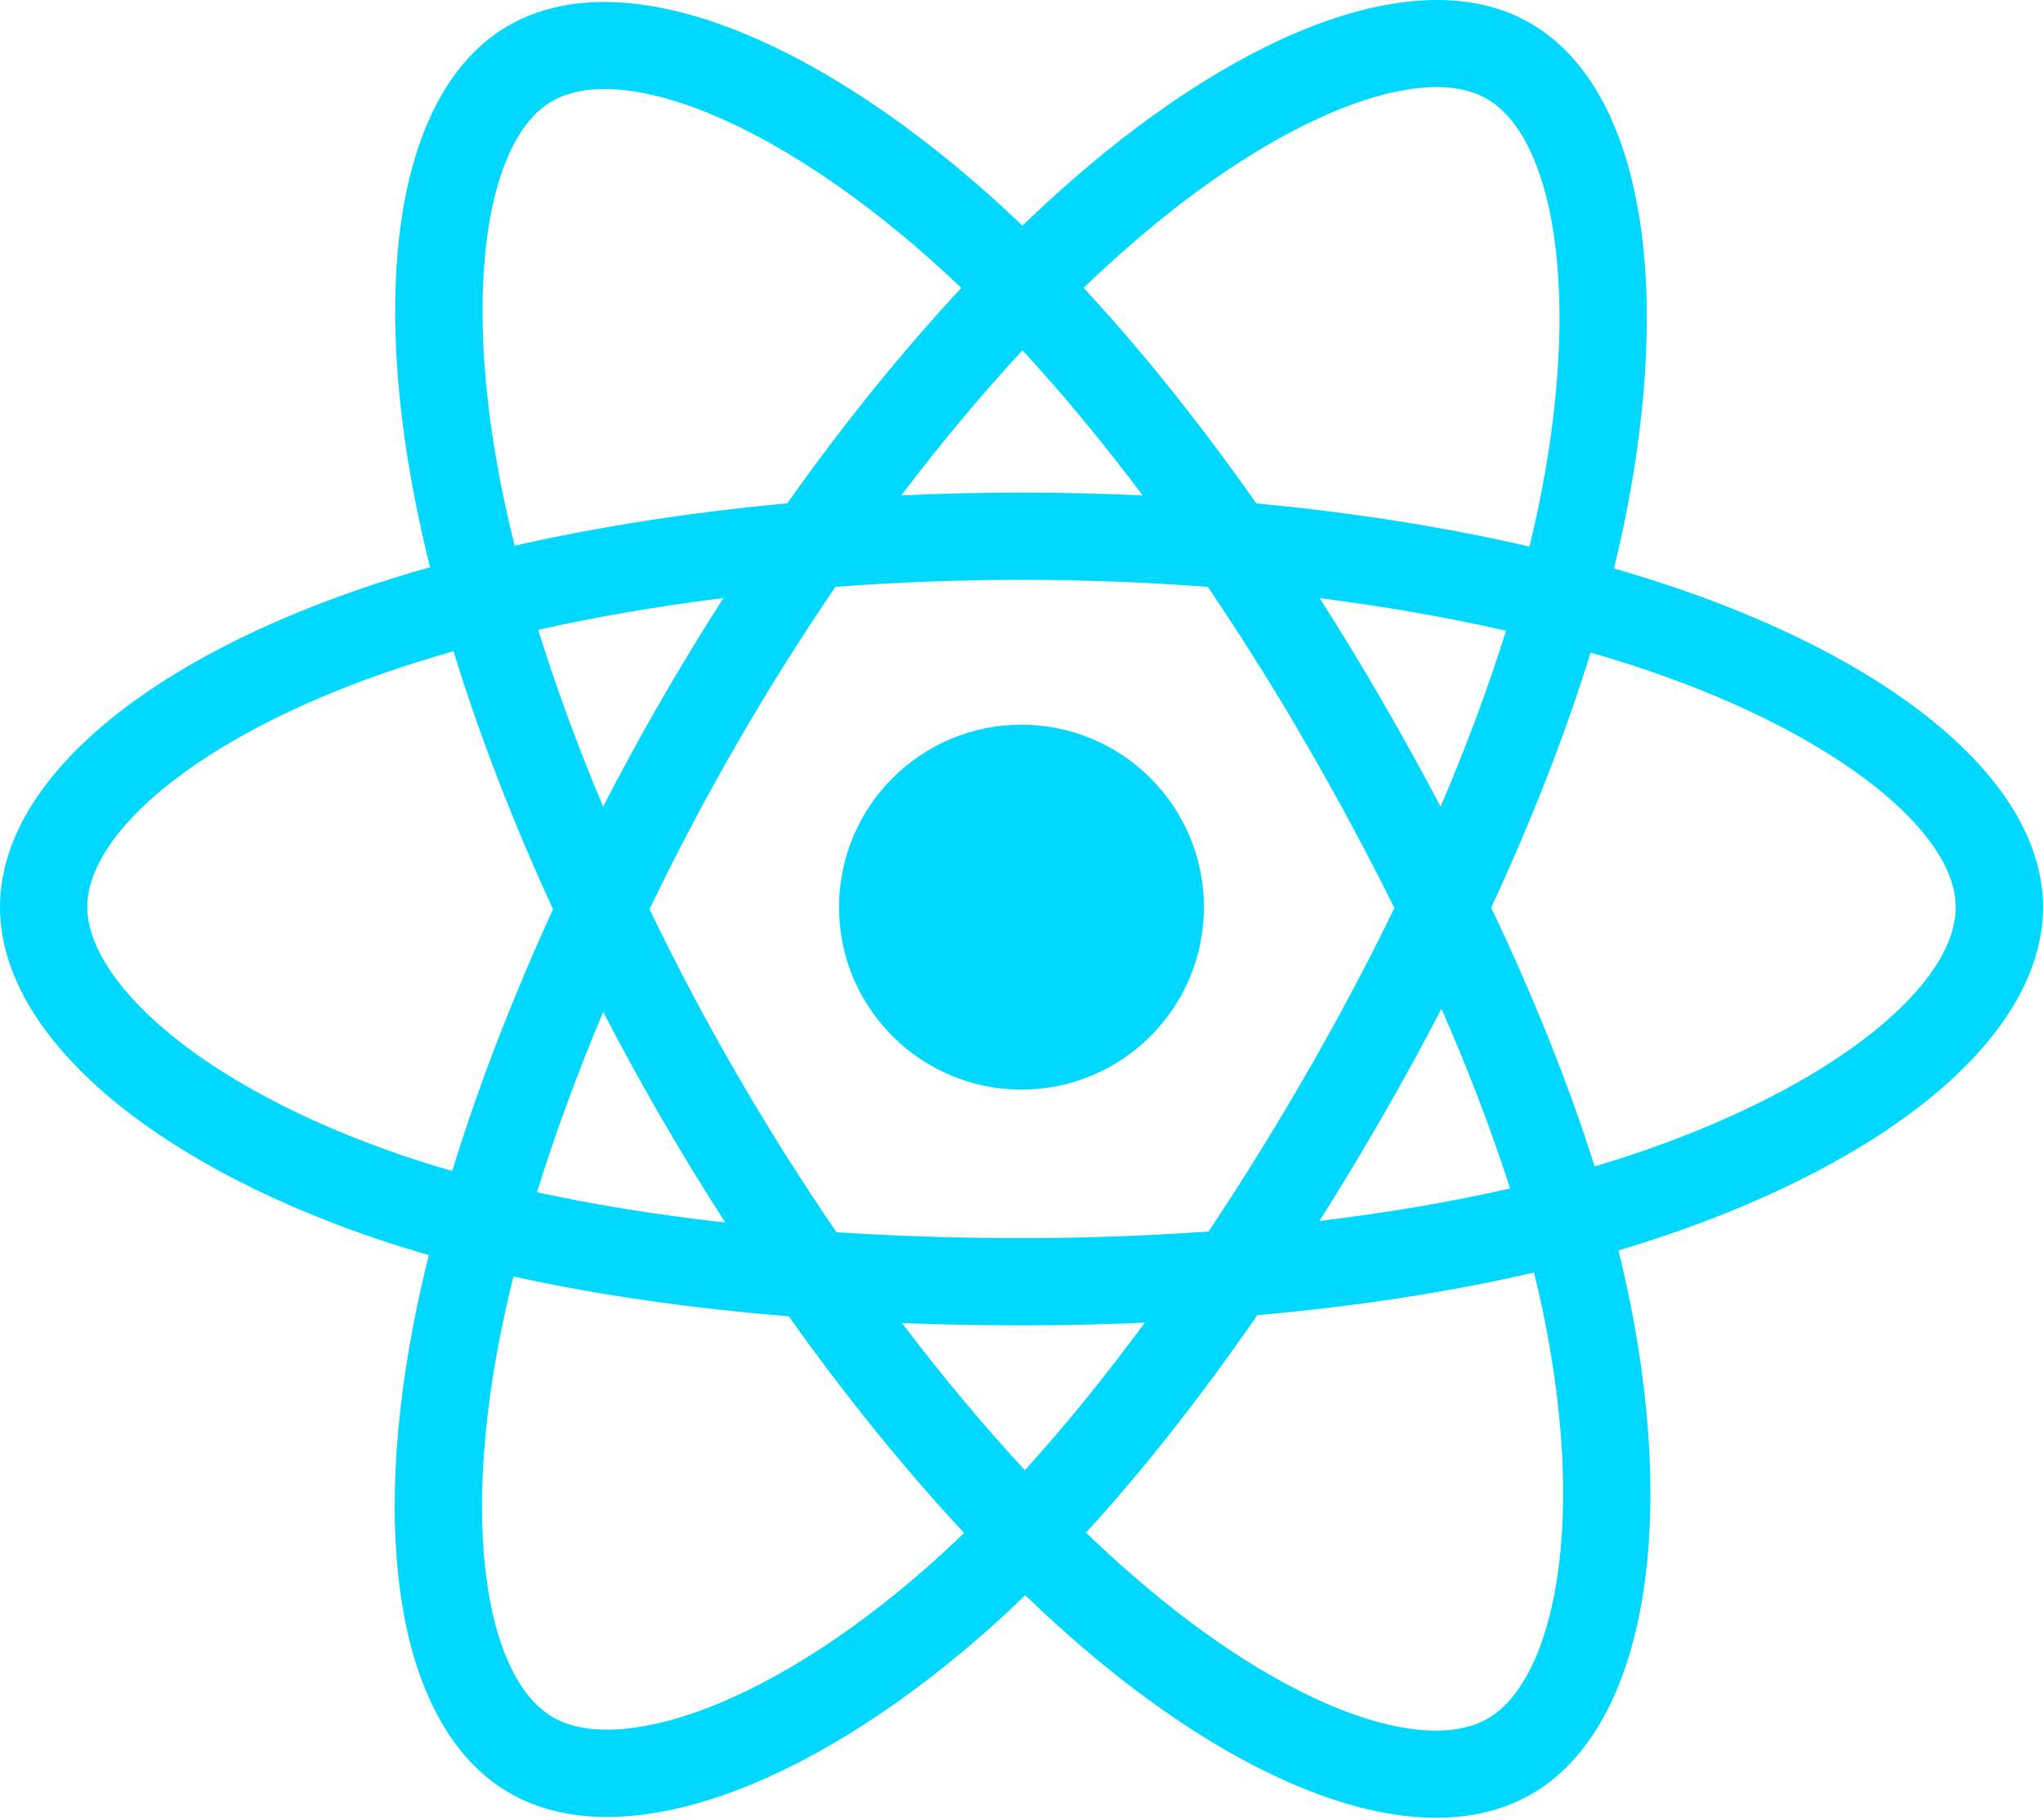
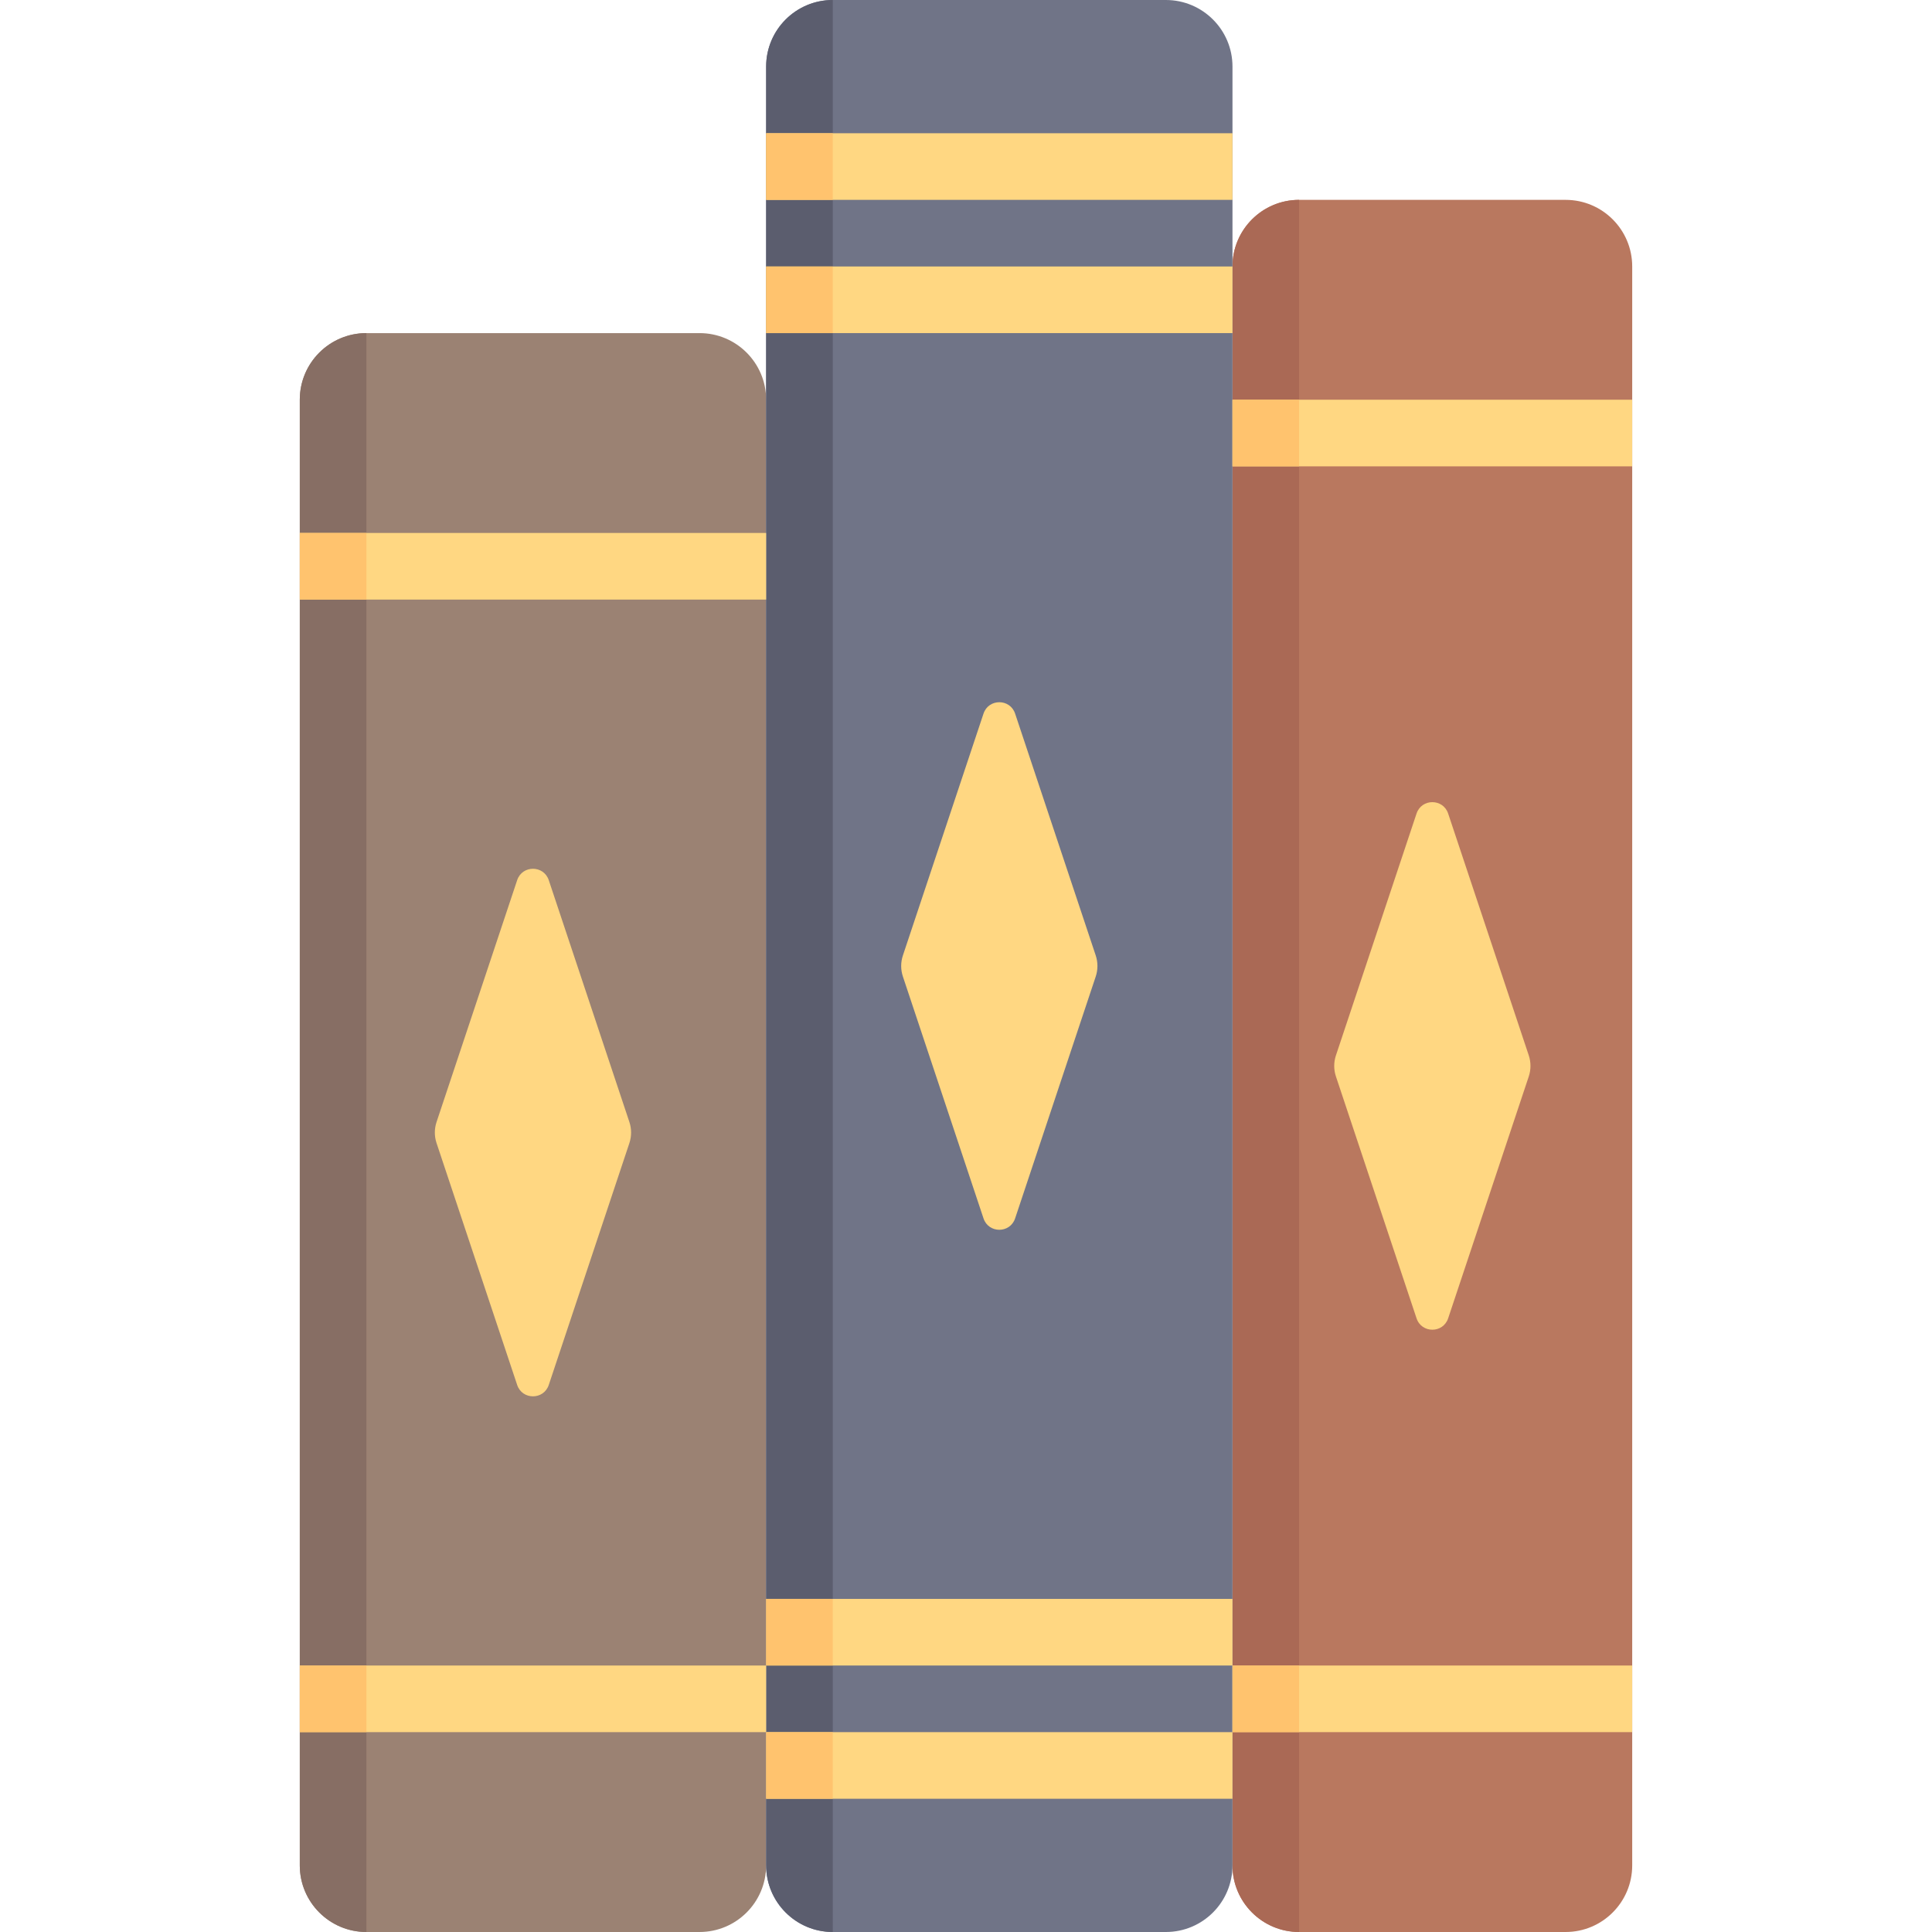
- <svg xmlns="http://www.w3.org/2000/svg" aria-hidden="true" role="img" class="iconify iconify--logos" width="35.93" height="32" preserveAspectRatio="xMidYMid meet" viewBox="0 0 256 228">
-   <path fill="#00D8FF" d="M210.483 73.824a171.49 171.49 0 0 0-8.24-2.597c.465-1.9.893-3.777 1.273-5.621c6.238-30.281 2.16-54.676-11.769-62.708c-13.355-7.7-35.196.329-57.254 19.526a171.23 171.23 0 0 0-6.375 5.848a155.866 155.866 0 0 0-4.241-3.917C100.759 3.829 77.587-4.822 63.673 3.233C50.33 10.957 46.379 33.89 51.995 62.588a170.974 170.974 0 0 0 1.892 8.48c-3.28.932-6.445 1.924-9.474 2.98C17.309 83.498 0 98.307 0 113.668c0 15.865 18.582 31.778 46.812 41.427a145.52 145.52 0 0 0 6.921 2.165a167.467 167.467 0 0 0-2.01 9.138c-5.354 28.2-1.173 50.591 12.134 58.266c13.744 7.926 36.812-.22 59.273-19.855a145.567 145.567 0 0 0 5.342-4.923a168.064 168.064 0 0 0 6.92 6.314c21.758 18.722 43.246 26.282 56.54 18.586c13.731-7.949 18.194-32.003 12.4-61.268a145.016 145.016 0 0 0-1.535-6.842c1.62-.48 3.21-.974 4.76-1.488c29.348-9.723 48.443-25.443 48.443-41.52c0-15.417-17.868-30.326-45.517-39.844Zm-6.365 70.984c-1.4.463-2.836.91-4.3 1.345c-3.24-10.257-7.612-21.163-12.963-32.432c5.106-11 9.31-21.767 12.459-31.957c2.619.758 5.16 1.557 7.61 2.4c23.69 8.156 38.14 20.213 38.14 29.504c0 9.896-15.606 22.743-40.946 31.14Zm-10.514 20.834c2.562 12.94 2.927 24.64 1.23 33.787c-1.524 8.219-4.59 13.698-8.382 15.893c-8.067 4.67-25.32-1.4-43.927-17.412a156.726 156.726 0 0 1-6.437-5.87c7.214-7.889 14.423-17.06 21.459-27.246c12.376-1.098 24.068-2.894 34.671-5.345a134.17 134.17 0 0 1 1.386 6.193ZM87.276 214.515c-7.882 2.783-14.16 2.863-17.955.675c-8.075-4.657-11.432-22.636-6.853-46.752a156.923 156.923 0 0 1 1.869-8.499c10.486 2.32 22.093 3.988 34.498 4.994c7.084 9.967 14.501 19.128 21.976 27.15a134.668 134.668 0 0 1-4.877 4.492c-9.933 8.682-19.886 14.842-28.658 17.94ZM50.35 144.747c-12.483-4.267-22.792-9.812-29.858-15.863c-6.35-5.437-9.555-10.836-9.555-15.216c0-9.322 13.897-21.212 37.076-29.293c2.813-.98 5.757-1.905 8.812-2.773c3.204 10.42 7.406 21.315 12.477 32.332c-5.137 11.18-9.399 22.249-12.634 32.792a134.718 134.718 0 0 1-6.318-1.979Zm12.378-84.26c-4.811-24.587-1.616-43.134 6.425-47.789c8.564-4.958 27.502 2.111 47.463 19.835a144.318 144.318 0 0 1 3.841 3.545c-7.438 7.987-14.787 17.08-21.808 26.988c-12.04 1.116-23.565 2.908-34.161 5.309a160.342 160.342 0 0 1-1.76-7.887Zm110.427 27.268a347.8 347.8 0 0 0-7.785-12.803c8.168 1.033 15.994 2.404 23.343 4.08c-2.206 7.072-4.956 14.465-8.193 22.045a381.151 381.151 0 0 0-7.365-13.322Zm-45.032-43.861c5.044 5.465 10.096 11.566 15.065 18.186a322.04 322.04 0 0 0-30.257-.006c4.974-6.559 10.069-12.652 15.192-18.18ZM82.802 87.83a323.167 323.167 0 0 0-7.227 13.238c-3.184-7.553-5.909-14.98-8.134-22.152c7.304-1.634 15.093-2.97 23.209-3.984a321.524 321.524 0 0 0-7.848 12.897Zm8.081 65.352c-8.385-.936-16.291-2.203-23.593-3.793c2.26-7.3 5.045-14.885 8.298-22.6a321.187 321.187 0 0 0 7.257 13.246c2.594 4.48 5.28 8.868 8.038 13.147Zm37.542 31.03c-5.184-5.592-10.354-11.779-15.403-18.433c4.902.192 9.899.29 14.978.29c5.218 0 10.376-.117 15.453-.343c-4.985 6.774-10.018 12.97-15.028 18.486Zm52.198-57.817c3.422 7.8 6.306 15.345 8.596 22.52c-7.422 1.694-15.436 3.058-23.88 4.071a382.417 382.417 0 0 0 7.859-13.026a347.403 347.403 0 0 0 7.425-13.565Zm-16.898 8.101a358.557 358.557 0 0 1-12.281 19.815a329.4 329.4 0 0 1-23.444.823c-7.967 0-15.716-.248-23.178-.732a310.202 310.202 0 0 1-12.513-19.846h.001a307.41 307.41 0 0 1-10.923-20.627a310.278 310.278 0 0 1 10.89-20.637l-.001.001a307.318 307.318 0 0 1 12.413-19.761c7.613-.576 15.42-.876 23.31-.876H128c7.926 0 15.743.303 23.354.883a329.357 329.357 0 0 1 12.335 19.695a358.489 358.489 0 0 1 11.036 20.54a329.472 329.472 0 0 1-11 20.722Zm22.56-122.124c8.572 4.944 11.906 24.881 6.52 51.026c-.344 1.668-.73 3.367-1.15 5.09c-10.622-2.452-22.155-4.275-34.23-5.408c-7.034-10.017-14.323-19.124-21.64-27.008a160.789 160.789 0 0 1 5.888-5.4c18.9-16.447 36.564-22.941 44.612-18.3ZM128 90.808c12.625 0 22.86 10.235 22.86 22.86s-10.235 22.86-22.86 22.86s-22.86-10.235-22.86-22.86s10.235-22.86 22.86-22.86Z" />
+ <svg xmlns="http://www.w3.org/2000/svg" version="1.1" id="Layer_1" viewBox="0 0 512 512" xml:space="preserve">
+   <path style="fill:#B9785F;" d="M414.897,512h-70.621c-9.751,0-17.655-7.904-17.655-17.655V70.621  c0-9.751,7.904-17.655,17.655-17.655h70.621c9.751,0,17.655,7.904,17.655,17.655v423.724C432.552,504.096,424.648,512,414.897,512z" />
+   <path style="fill:#AA6955;" d="M344.276,52.966c-9.75,0-17.655,7.904-17.655,17.655v423.724c0,9.75,7.905,17.655,17.655,17.655  V52.966z" />
+   <path style="fill:#FFD782;" d="M383.774,349.369l21.365-64.095c0.604-1.812,0.604-3.77,0-5.583l-21.365-64.095  c-1.342-4.024-7.033-4.024-8.374,0l-21.365,64.095c-0.604,1.812-0.604,3.772,0,5.583l21.365,64.095  C376.74,353.394,382.432,353.394,383.774,349.369z" />
+   <path style="fill:#9B8273;" d="M185.379,512H97.103c-9.751,0-17.655-7.904-17.655-17.655V105.931  c0-9.751,7.904-17.655,17.655-17.655h88.276c9.751,0,17.655,7.904,17.655,17.655v388.414C203.034,504.096,195.13,512,185.379,512z" />
+   <path style="fill:#876E64;" d="M79.448,105.931v388.414c0,9.75,7.905,17.655,17.655,17.655V88.276  C87.353,88.276,79.448,96.18,79.448,105.931z" />
+   <path style="fill:#FFD782;" d="M145.429,367.025l21.365-64.095c0.604-1.812,0.604-3.772,0-5.583l-21.365-64.095  c-1.342-4.024-7.033-4.024-8.374,0l-21.365,64.095c-0.604,1.812-0.604,3.772,0,5.583l21.365,64.095  C138.396,371.049,144.087,371.049,145.429,367.025z" />
+   <path style="fill:#707487;" d="M308.966,512H220.69c-9.751,0-17.655-7.904-17.655-17.655V17.655C203.034,7.904,210.938,0,220.69,0  h88.276c9.751,0,17.655,7.904,17.655,17.655v476.69C326.621,504.096,318.717,512,308.966,512z" />
+   <path style="fill:#5B5D6E;" d="M220.69,512L220.69,512V0l0,0c-9.751,0-17.655,7.904-17.655,17.655v476.69  C203.034,504.096,210.938,512,220.69,512z" />
+   <g>
+     <path style="fill:#FFD782;" d="M269.015,322.887l21.365-64.095c0.604-1.812,0.604-3.77,0-5.583l-21.365-64.095   c-1.342-4.024-7.033-4.024-8.374,0l-21.365,64.095c-0.604,1.812-0.604,3.77,0,5.583l21.365,64.095   C261.982,326.911,267.673,326.911,269.015,322.887z" />
+     <rect x="203.034" y="35.31" style="fill:#FFD782;" width="123.586" height="17.655" />
+     <rect x="203.034" y="70.621" style="fill:#FFD782;" width="123.586" height="17.655" />
+     <rect x="203.034" y="423.724" style="fill:#FFD782;" width="123.586" height="17.655" />
+     <rect x="203.034" y="459.034" style="fill:#FFD782;" width="123.586" height="17.655" />
+     <rect x="79.448" y="441.379" style="fill:#FFD782;" width="123.586" height="17.655" />
+     <rect x="326.621" y="441.379" style="fill:#FFD782;" width="105.931" height="17.655" />
+     <rect x="326.621" y="105.931" style="fill:#FFD782;" width="105.931" height="17.655" />
+     <rect x="79.448" y="141.241" style="fill:#FFD782;" width="123.586" height="17.655" />
+   </g>
+   <g>
+     <rect x="203.034" y="35.31" style="fill:#FFC36E;" width="17.655" height="17.655" />
+     <rect x="203.034" y="70.621" style="fill:#FFC36E;" width="17.655" height="17.655" />
+     <rect x="79.448" y="141.241" style="fill:#FFC36E;" width="17.655" height="17.655" />
+     <rect x="79.448" y="441.379" style="fill:#FFC36E;" width="17.655" height="17.655" />
+     <rect x="326.621" y="105.931" style="fill:#FFC36E;" width="17.655" height="17.655" />
+     <rect x="326.621" y="441.379" style="fill:#FFC36E;" width="17.655" height="17.655" />
+     <rect x="203.034" y="423.724" style="fill:#FFC36E;" width="17.655" height="17.655" />
+     <rect x="203.034" y="459.034" style="fill:#FFC36E;" width="17.655" height="17.655" />
+   </g>
</svg>
